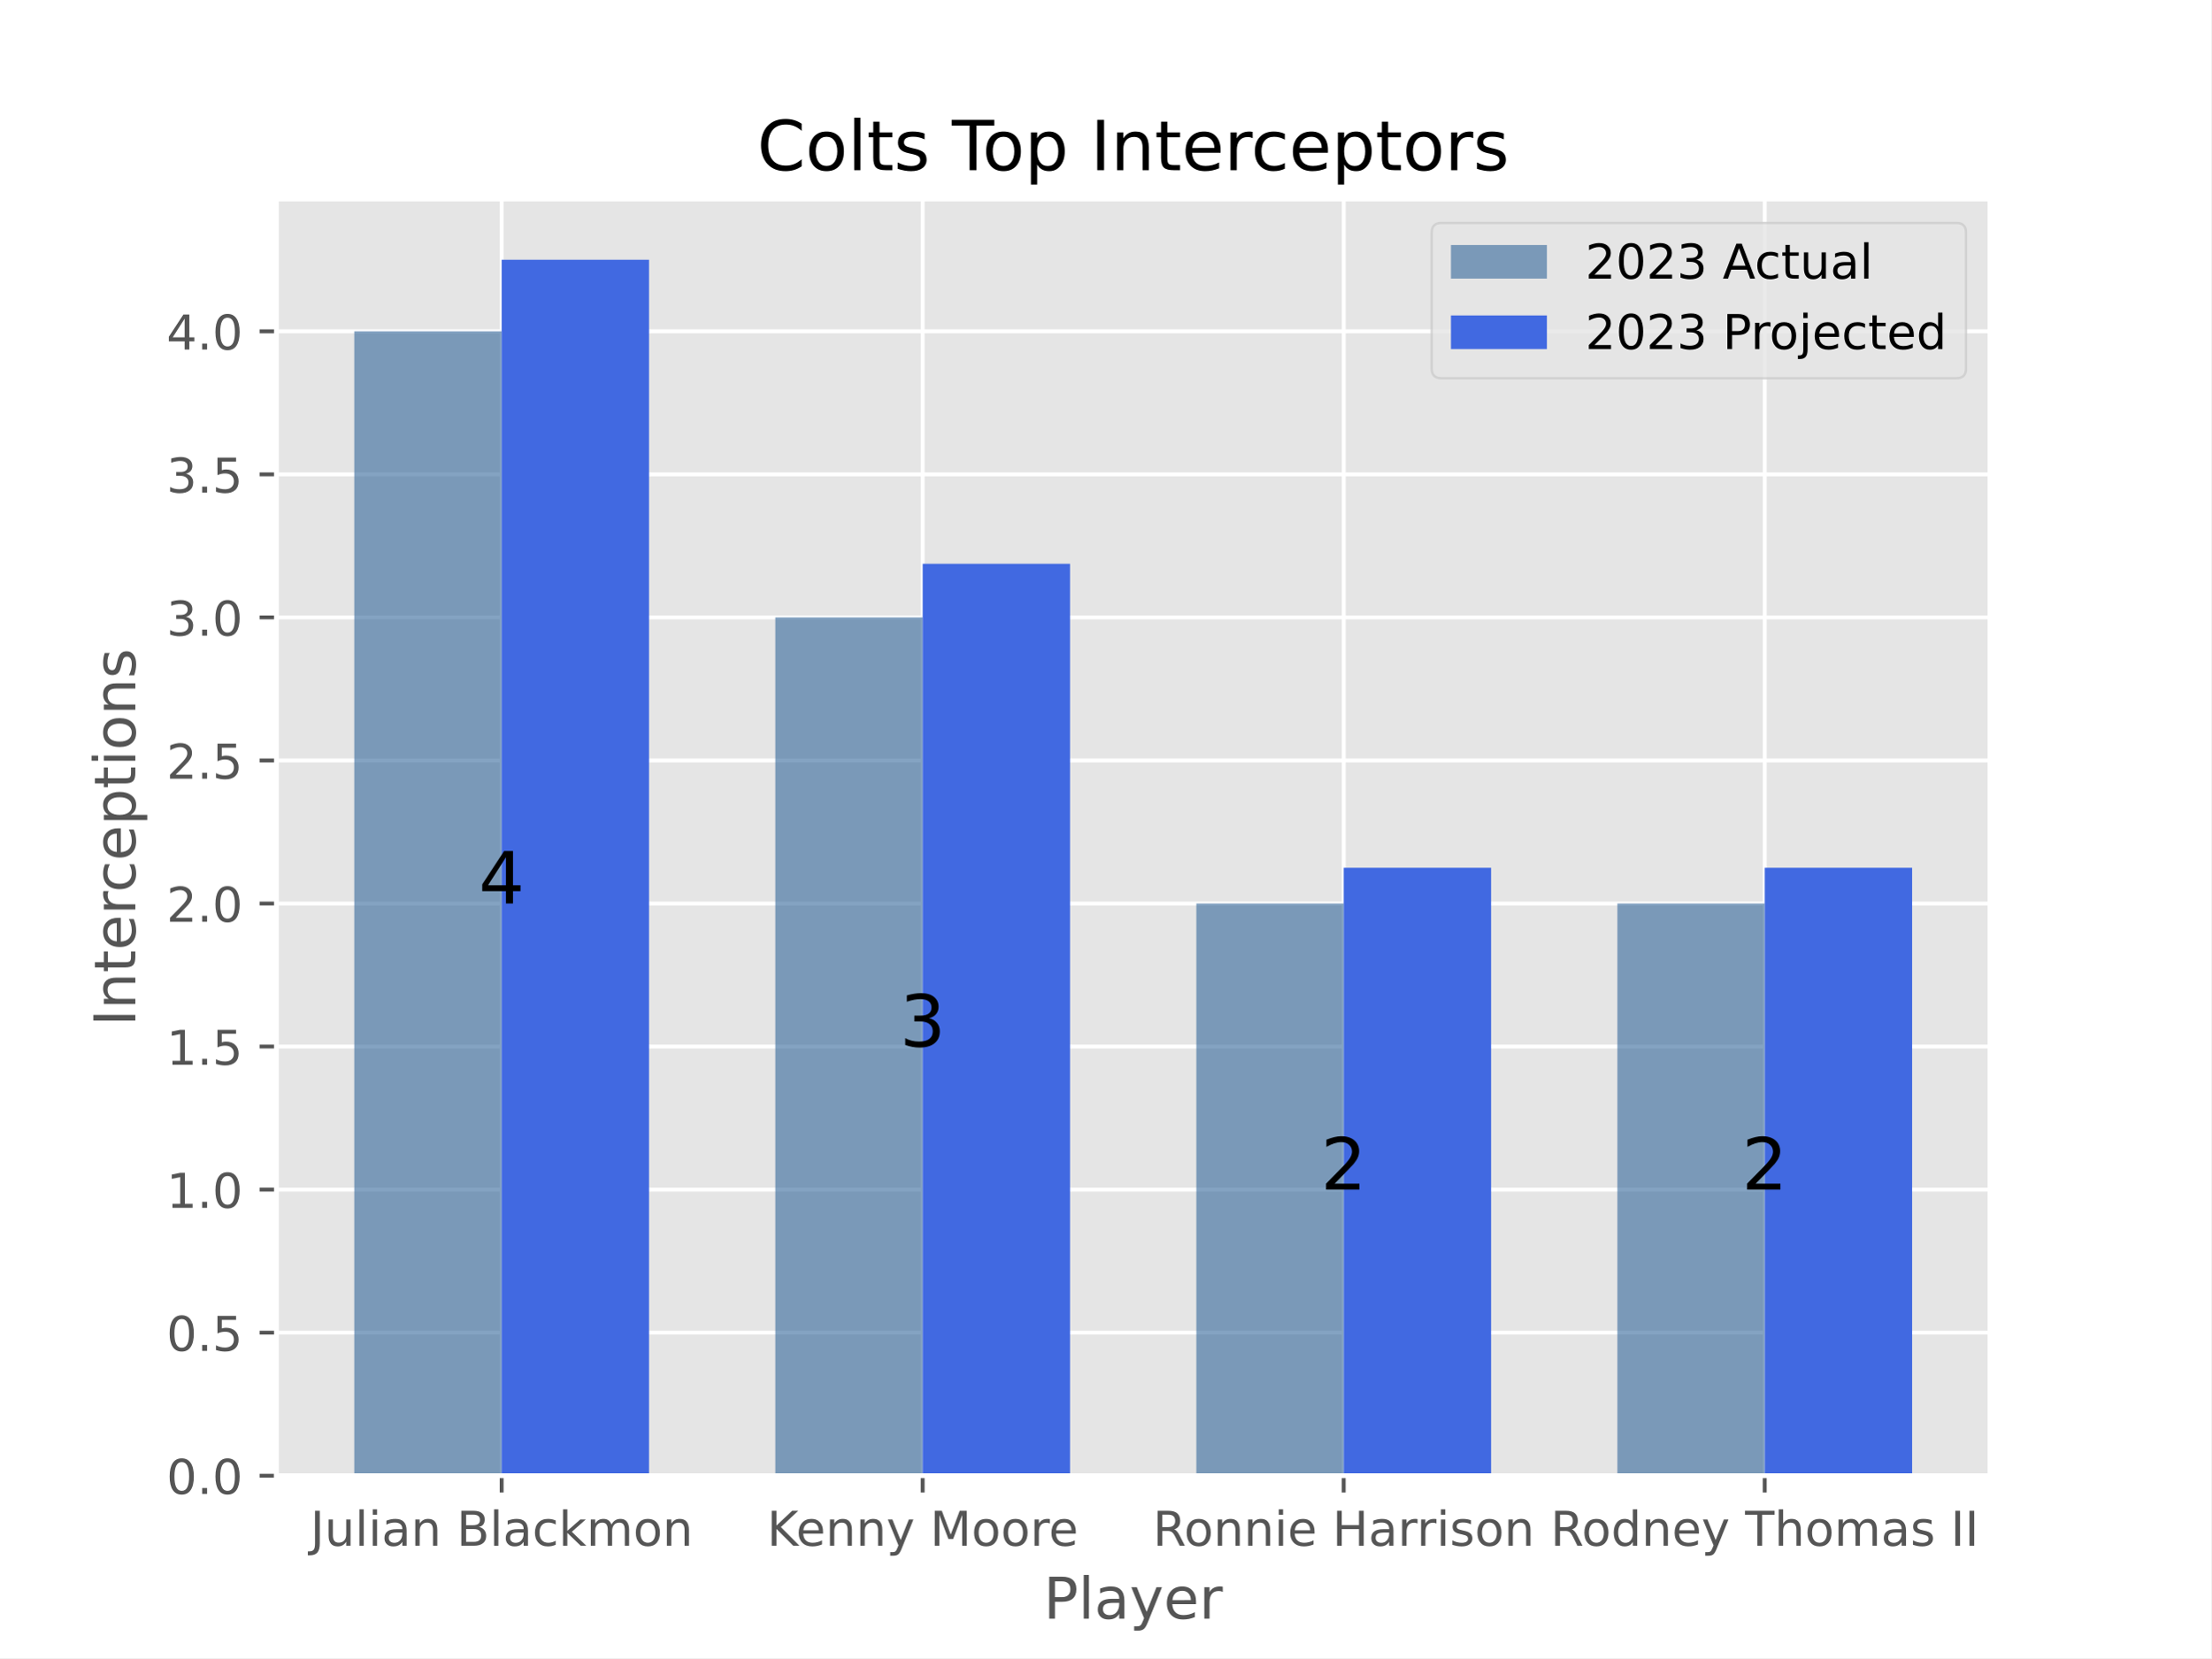
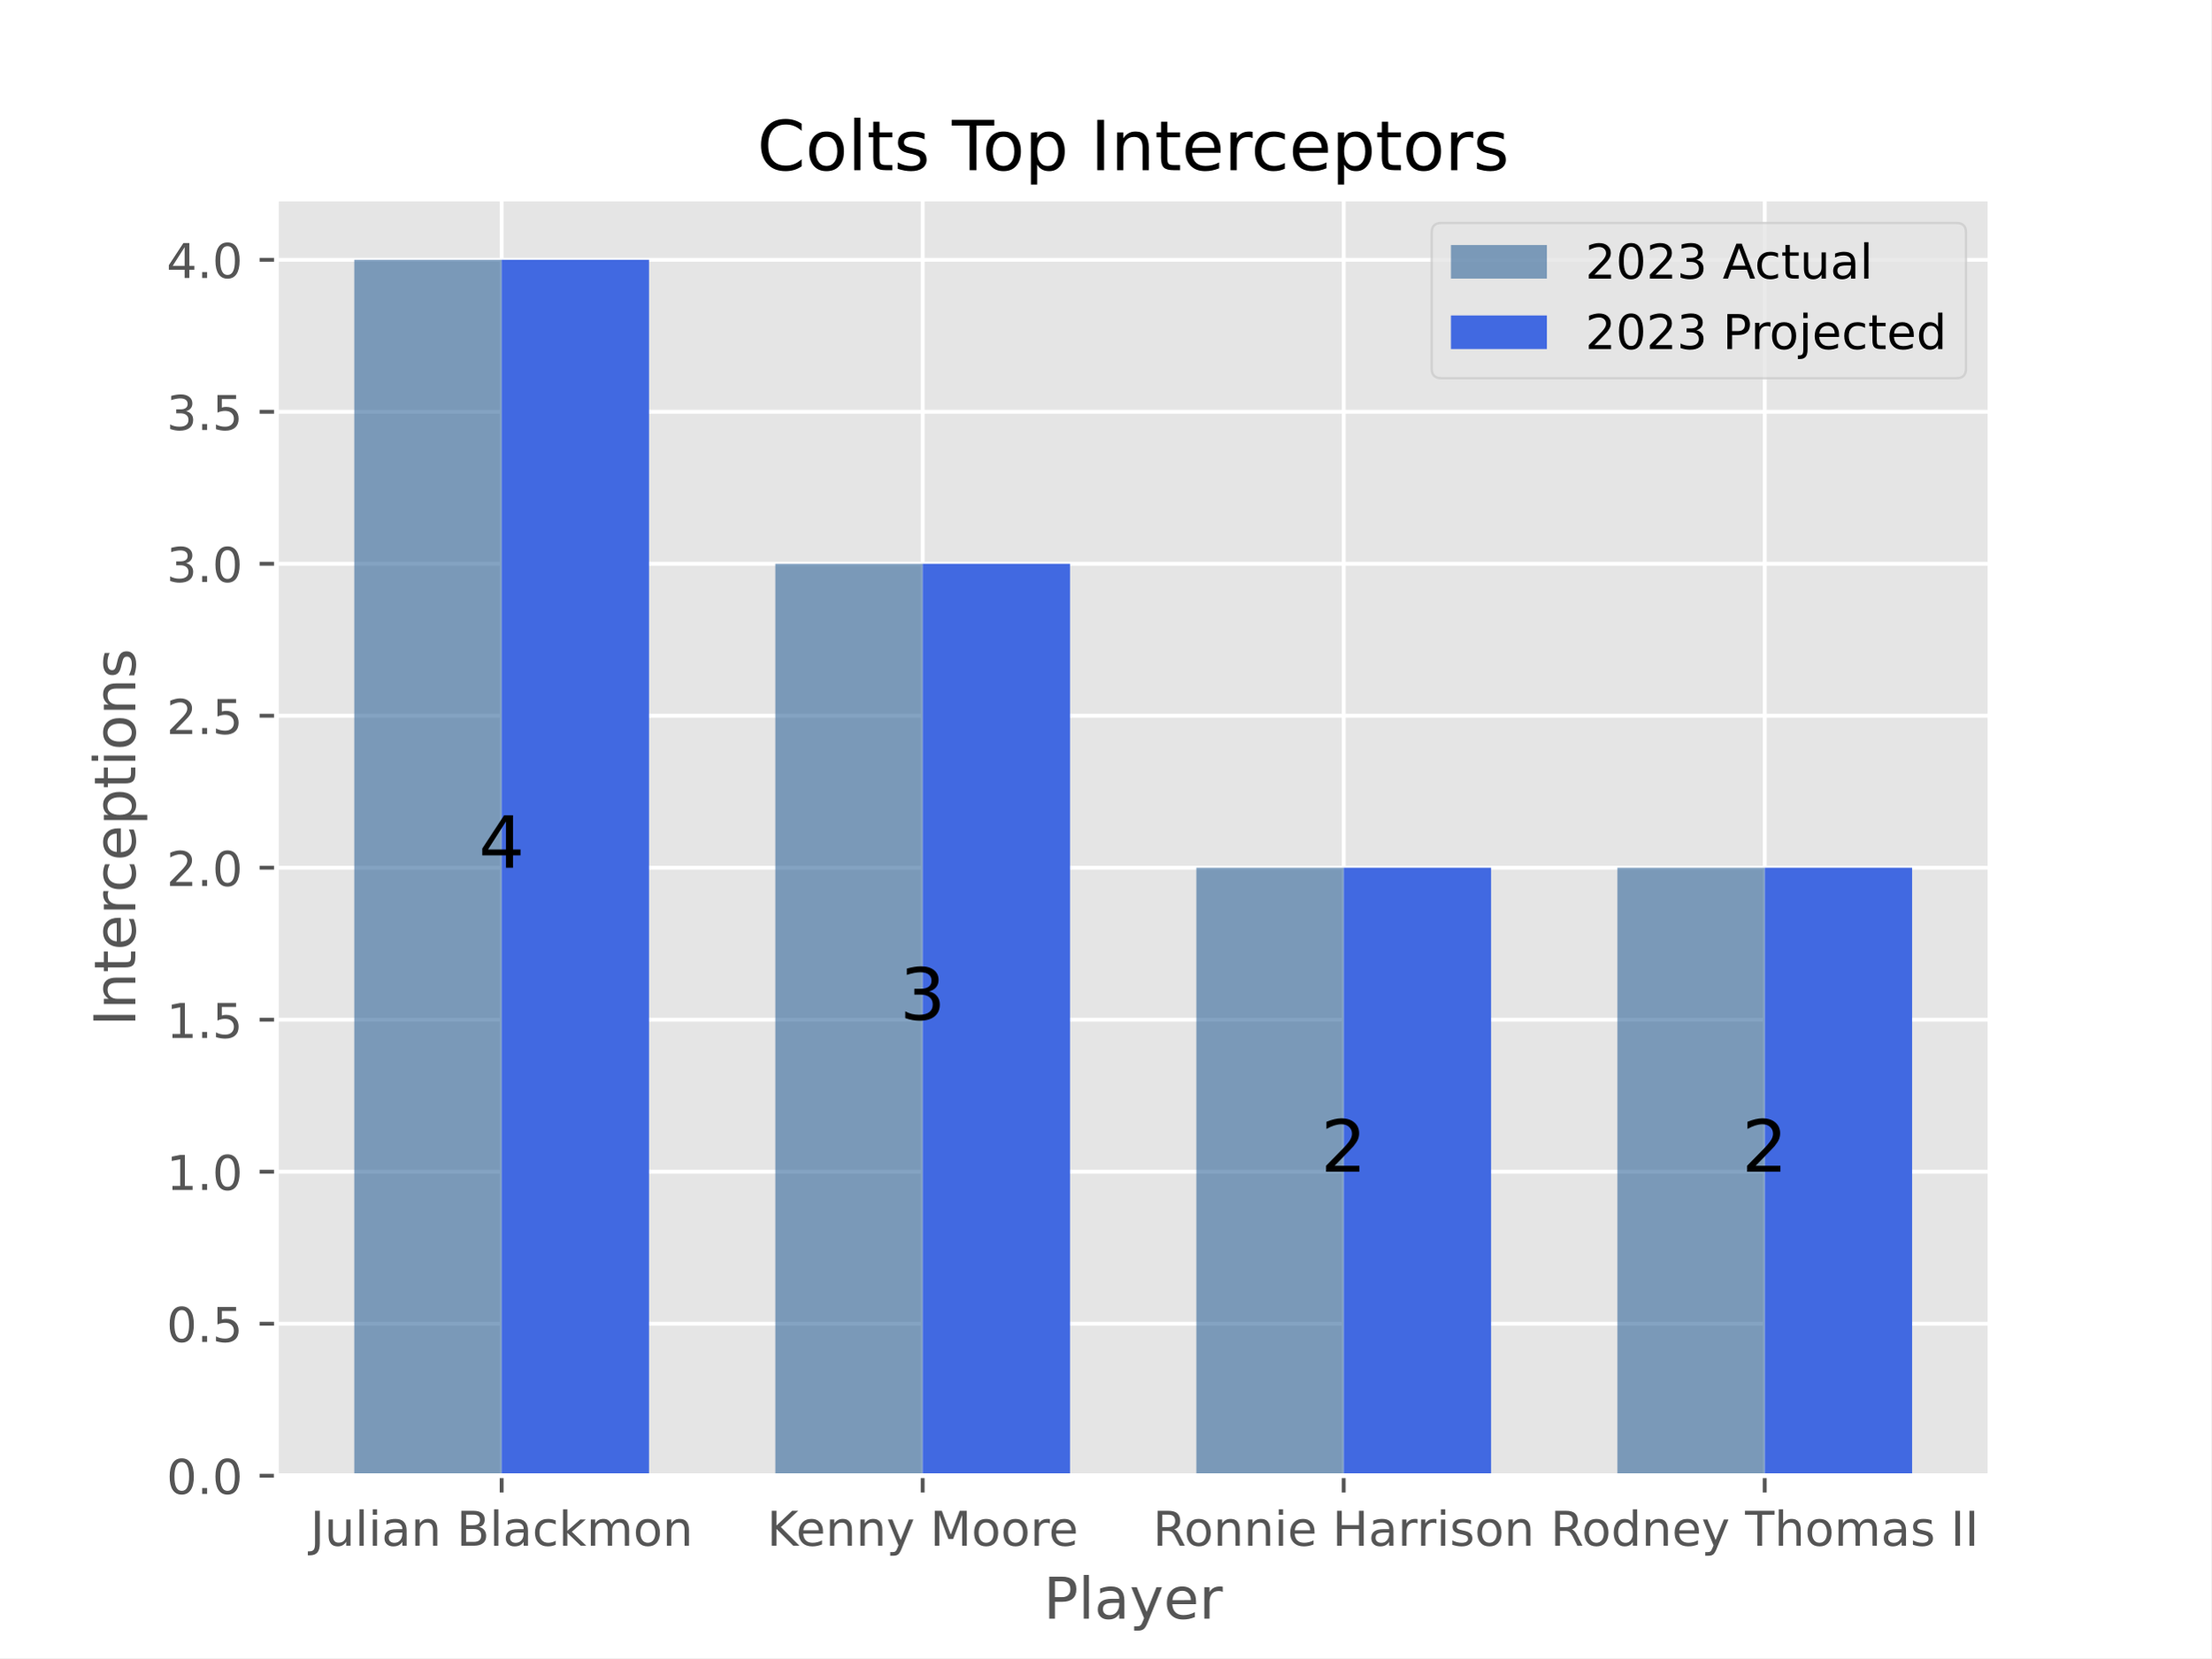
<svg xmlns="http://www.w3.org/2000/svg" xmlns:xlink="http://www.w3.org/1999/xlink" width="460.8pt" height="345.6pt" viewBox="0 0 460.8 345.6" version="1.1">
  <defs>
    <style type="text/css">*{stroke-linejoin: round; stroke-linecap: butt}</style>
  </defs>
  <g id="figure_1">
    <g id="patch_1">
      <path d="M 0 345.6  L 460.8 345.6  L 460.8 0  L 0 0  z " style="fill: #ffffff" />
    </g>
    <g id="axes_1">
      <g id="patch_2">
        <path d="M 57.6 307.584  L 414.72 307.584  L 414.72 41.472  L 57.6 41.472  z " style="fill: #e5e5e5" />
      </g>
      <g id="matplotlib.axis_1">
        <g id="xtick_1">
          <g id="line2d_1">
-             <path d="M 104.543 307.584  L 104.543 41.472  " clip-path="url(#p4a5ccdd884)" style="fill: none; stroke: #ffffff; stroke-width: 0.8; stroke-linecap: square" />
+             <path d="M 104.543 307.584  L 104.543 41.472  " clip-path="url(#pc69a516bc2)" style="fill: none; stroke: #ffffff; stroke-width: 0.8; stroke-linecap: square" />
          </g>
          <g id="line2d_2">
            <defs>
-               <path id="md220249700" d="M 0 0  L 0 3.5  " style="stroke: #555555; stroke-width: 0.8" />
+               <path id="m55cf075934" d="M 0 0  L 0 3.5  " style="stroke: #555555; stroke-width: 0.8" />
            </defs>
            <g>
-               <use xlink:href="#md220249700" x="104.543" y="307.584" style="fill: #555555; stroke: #555555; stroke-width: 0.8" />
+               <use xlink:href="#m55cf075934" x="104.543" y="307.584" style="fill: #555555; stroke: #555555; stroke-width: 0.8" />
            </g>
          </g>
          <g id="text_1">
            <g style="fill: #555555" transform="translate(64.67298 322.1824) scale(0.1 -0.1)">
              <defs>
                <path id="DejaVuSans-4a" d="M 628 4666  L 1259 4666  L 1259 325  Q 1259 -519 939 -900  Q 619 -1281 -91 -1281  L -331 -1281  L -331 -750  L -134 -750  Q 284 -750 456 -515  Q 628 -281 628 325  L 628 4666  z " transform="scale(0.015625)" />
                <path id="DejaVuSans-75" d="M 544 1381  L 544 3500  L 1119 3500  L 1119 1403  Q 1119 906 1312 657  Q 1506 409 1894 409  Q 2359 409 2629 706  Q 2900 1003 2900 1516  L 2900 3500  L 3475 3500  L 3475 0  L 2900 0  L 2900 538  Q 2691 219 2414 64  Q 2138 -91 1772 -91  Q 1169 -91 856 284  Q 544 659 544 1381  z M 1991 3584  L 1991 3584  z " transform="scale(0.015625)" />
                <path id="DejaVuSans-6c" d="M 603 4863  L 1178 4863  L 1178 0  L 603 0  L 603 4863  z " transform="scale(0.015625)" />
                <path id="DejaVuSans-69" d="M 603 3500  L 1178 3500  L 1178 0  L 603 0  L 603 3500  z M 603 4863  L 1178 4863  L 1178 4134  L 603 4134  L 603 4863  z " transform="scale(0.015625)" />
                <path id="DejaVuSans-61" d="M 2194 1759  Q 1497 1759 1228 1600  Q 959 1441 959 1056  Q 959 750 1161 570  Q 1363 391 1709 391  Q 2188 391 2477 730  Q 2766 1069 2766 1631  L 2766 1759  L 2194 1759  z M 3341 1997  L 3341 0  L 2766 0  L 2766 531  Q 2569 213 2275 61  Q 1981 -91 1556 -91  Q 1019 -91 701 211  Q 384 513 384 1019  Q 384 1609 779 1909  Q 1175 2209 1959 2209  L 2766 2209  L 2766 2266  Q 2766 2663 2505 2880  Q 2244 3097 1772 3097  Q 1472 3097 1187 3025  Q 903 2953 641 2809  L 641 3341  Q 956 3463 1253 3523  Q 1550 3584 1831 3584  Q 2591 3584 2966 3190  Q 3341 2797 3341 1997  z " transform="scale(0.015625)" />
                <path id="DejaVuSans-6e" d="M 3513 2113  L 3513 0  L 2938 0  L 2938 2094  Q 2938 2591 2744 2837  Q 2550 3084 2163 3084  Q 1697 3084 1428 2787  Q 1159 2491 1159 1978  L 1159 0  L 581 0  L 581 3500  L 1159 3500  L 1159 2956  Q 1366 3272 1645 3428  Q 1925 3584 2291 3584  Q 2894 3584 3203 3211  Q 3513 2838 3513 2113  z " transform="scale(0.015625)" />
                <path id="DejaVuSans-20" transform="scale(0.015625)" />
                <path id="DejaVuSans-42" d="M 1259 2228  L 1259 519  L 2272 519  Q 2781 519 3026 730  Q 3272 941 3272 1375  Q 3272 1813 3026 2020  Q 2781 2228 2272 2228  L 1259 2228  z M 1259 4147  L 1259 2741  L 2194 2741  Q 2656 2741 2882 2914  Q 3109 3088 3109 3444  Q 3109 3797 2882 3972  Q 2656 4147 2194 4147  L 1259 4147  z M 628 4666  L 2241 4666  Q 2963 4666 3353 4366  Q 3744 4066 3744 3513  Q 3744 3084 3544 2831  Q 3344 2578 2956 2516  Q 3422 2416 3680 2098  Q 3938 1781 3938 1306  Q 3938 681 3513 340  Q 3088 0 2303 0  L 628 0  L 628 4666  z " transform="scale(0.015625)" />
                <path id="DejaVuSans-63" d="M 3122 3366  L 3122 2828  Q 2878 2963 2633 3030  Q 2388 3097 2138 3097  Q 1578 3097 1268 2742  Q 959 2388 959 1747  Q 959 1106 1268 751  Q 1578 397 2138 397  Q 2388 397 2633 464  Q 2878 531 3122 666  L 3122 134  Q 2881 22 2623 -34  Q 2366 -91 2075 -91  Q 1284 -91 818 406  Q 353 903 353 1747  Q 353 2603 823 3093  Q 1294 3584 2113 3584  Q 2378 3584 2631 3529  Q 2884 3475 3122 3366  z " transform="scale(0.015625)" />
                <path id="DejaVuSans-6b" d="M 581 4863  L 1159 4863  L 1159 1991  L 2875 3500  L 3609 3500  L 1753 1863  L 3688 0  L 2938 0  L 1159 1709  L 1159 0  L 581 0  L 581 4863  z " transform="scale(0.015625)" />
                <path id="DejaVuSans-6d" d="M 3328 2828  Q 3544 3216 3844 3400  Q 4144 3584 4550 3584  Q 5097 3584 5394 3201  Q 5691 2819 5691 2113  L 5691 0  L 5113 0  L 5113 2094  Q 5113 2597 4934 2840  Q 4756 3084 4391 3084  Q 3944 3084 3684 2787  Q 3425 2491 3425 1978  L 3425 0  L 2847 0  L 2847 2094  Q 2847 2600 2669 2842  Q 2491 3084 2119 3084  Q 1678 3084 1418 2786  Q 1159 2488 1159 1978  L 1159 0  L 581 0  L 581 3500  L 1159 3500  L 1159 2956  Q 1356 3278 1631 3431  Q 1906 3584 2284 3584  Q 2666 3584 2933 3390  Q 3200 3197 3328 2828  z " transform="scale(0.015625)" />
                <path id="DejaVuSans-6f" d="M 1959 3097  Q 1497 3097 1228 2736  Q 959 2375 959 1747  Q 959 1119 1226 758  Q 1494 397 1959 397  Q 2419 397 2687 759  Q 2956 1122 2956 1747  Q 2956 2369 2687 2733  Q 2419 3097 1959 3097  z M 1959 3584  Q 2709 3584 3137 3096  Q 3566 2609 3566 1747  Q 3566 888 3137 398  Q 2709 -91 1959 -91  Q 1206 -91 779 398  Q 353 888 353 1747  Q 353 2609 779 3096  Q 1206 3584 1959 3584  z " transform="scale(0.015625)" />
              </defs>
              <use xlink:href="#DejaVuSans-4a" />
              <use xlink:href="#DejaVuSans-75" x="29.492" />
              <use xlink:href="#DejaVuSans-6c" x="92.871" />
              <use xlink:href="#DejaVuSans-69" x="120.654" />
              <use xlink:href="#DejaVuSans-61" x="148.438" />
              <use xlink:href="#DejaVuSans-6e" x="209.717" />
              <use xlink:href="#DejaVuSans-20" x="273.096" />
              <use xlink:href="#DejaVuSans-42" x="304.883" />
              <use xlink:href="#DejaVuSans-6c" x="373.486" />
              <use xlink:href="#DejaVuSans-61" x="401.27" />
              <use xlink:href="#DejaVuSans-63" x="462.549" />
              <use xlink:href="#DejaVuSans-6b" x="517.529" />
              <use xlink:href="#DejaVuSans-6d" x="575.439" />
              <use xlink:href="#DejaVuSans-6f" x="672.852" />
              <use xlink:href="#DejaVuSans-6e" x="734.033" />
            </g>
          </g>
        </g>
        <g id="xtick_2">
          <g id="line2d_3">
-             <path d="M 192.288 307.584  L 192.288 41.472  " clip-path="url(#p4a5ccdd884)" style="fill: none; stroke: #ffffff; stroke-width: 0.8; stroke-linecap: square" />
+             <path d="M 192.288 307.584  L 192.288 41.472  " clip-path="url(#pc69a516bc2)" style="fill: none; stroke: #ffffff; stroke-width: 0.8; stroke-linecap: square" />
          </g>
          <g id="line2d_4">
            <g>
-               <use xlink:href="#md220249700" x="192.288" y="307.584" style="fill: #555555; stroke: #555555; stroke-width: 0.8" />
+               <use xlink:href="#m55cf075934" x="192.288" y="307.584" style="fill: #555555; stroke: #555555; stroke-width: 0.8" />
            </g>
          </g>
          <g id="text_2">
            <g style="fill: #555555" transform="translate(159.844 322.1824) scale(0.1 -0.1)">
              <defs>
                <path id="DejaVuSans-4b" d="M 628 4666  L 1259 4666  L 1259 2694  L 3353 4666  L 4166 4666  L 1850 2491  L 4331 0  L 3500 0  L 1259 2247  L 1259 0  L 628 0  L 628 4666  z " transform="scale(0.015625)" />
                <path id="DejaVuSans-65" d="M 3597 1894  L 3597 1613  L 953 1613  Q 991 1019 1311 708  Q 1631 397 2203 397  Q 2534 397 2845 478  Q 3156 559 3463 722  L 3463 178  Q 3153 47 2828 -22  Q 2503 -91 2169 -91  Q 1331 -91 842 396  Q 353 884 353 1716  Q 353 2575 817 3079  Q 1281 3584 2069 3584  Q 2775 3584 3186 3129  Q 3597 2675 3597 1894  z M 3022 2063  Q 3016 2534 2758 2815  Q 2500 3097 2075 3097  Q 1594 3097 1305 2825  Q 1016 2553 972 2059  L 3022 2063  z " transform="scale(0.015625)" />
                <path id="DejaVuSans-79" d="M 2059 -325  Q 1816 -950 1584 -1140  Q 1353 -1331 966 -1331  L 506 -1331  L 506 -850  L 844 -850  Q 1081 -850 1212 -737  Q 1344 -625 1503 -206  L 1606 56  L 191 3500  L 800 3500  L 1894 763  L 2988 3500  L 3597 3500  L 2059 -325  z " transform="scale(0.015625)" />
                <path id="DejaVuSans-4d" d="M 628 4666  L 1569 4666  L 2759 1491  L 3956 4666  L 4897 4666  L 4897 0  L 4281 0  L 4281 4097  L 3078 897  L 2444 897  L 1241 4097  L 1241 0  L 628 0  L 628 4666  z " transform="scale(0.015625)" />
                <path id="DejaVuSans-72" d="M 2631 2963  Q 2534 3019 2420 3045  Q 2306 3072 2169 3072  Q 1681 3072 1420 2755  Q 1159 2438 1159 1844  L 1159 0  L 581 0  L 581 3500  L 1159 3500  L 1159 2956  Q 1341 3275 1631 3429  Q 1922 3584 2338 3584  Q 2397 3584 2469 3576  Q 2541 3569 2628 3553  L 2631 2963  z " transform="scale(0.015625)" />
              </defs>
              <use xlink:href="#DejaVuSans-4b" />
              <use xlink:href="#DejaVuSans-65" x="60.576" />
              <use xlink:href="#DejaVuSans-6e" x="122.1" />
              <use xlink:href="#DejaVuSans-6e" x="185.479" />
              <use xlink:href="#DejaVuSans-79" x="248.857" />
              <use xlink:href="#DejaVuSans-20" x="308.037" />
              <use xlink:href="#DejaVuSans-4d" x="339.824" />
              <use xlink:href="#DejaVuSans-6f" x="426.104" />
              <use xlink:href="#DejaVuSans-6f" x="487.285" />
              <use xlink:href="#DejaVuSans-72" x="548.467" />
              <use xlink:href="#DejaVuSans-65" x="587.33" />
            </g>
          </g>
        </g>
        <g id="xtick_3">
          <g id="line2d_5">
-             <path d="M 280.032 307.584  L 280.032 41.472  " clip-path="url(#p4a5ccdd884)" style="fill: none; stroke: #ffffff; stroke-width: 0.8; stroke-linecap: square" />
+             <path d="M 280.032 307.584  L 280.032 41.472  " clip-path="url(#pc69a516bc2)" style="fill: none; stroke: #ffffff; stroke-width: 0.8; stroke-linecap: square" />
          </g>
          <g id="line2d_6">
            <g>
-               <use xlink:href="#md220249700" x="280.032" y="307.584" style="fill: #555555; stroke: #555555; stroke-width: 0.8" />
+               <use xlink:href="#m55cf075934" x="280.032" y="307.584" style="fill: #555555; stroke: #555555; stroke-width: 0.8" />
            </g>
          </g>
          <g id="text_3">
            <g style="fill: #555555" transform="translate(240.2619 322.1824) scale(0.1 -0.1)">
              <defs>
                <path id="DejaVuSans-52" d="M 2841 2188  Q 3044 2119 3236 1894  Q 3428 1669 3622 1275  L 4263 0  L 3584 0  L 2988 1197  Q 2756 1666 2539 1819  Q 2322 1972 1947 1972  L 1259 1972  L 1259 0  L 628 0  L 628 4666  L 2053 4666  Q 2853 4666 3247 4331  Q 3641 3997 3641 3322  Q 3641 2881 3436 2590  Q 3231 2300 2841 2188  z M 1259 4147  L 1259 2491  L 2053 2491  Q 2509 2491 2742 2702  Q 2975 2913 2975 3322  Q 2975 3731 2742 3939  Q 2509 4147 2053 4147  L 1259 4147  z " transform="scale(0.015625)" />
                <path id="DejaVuSans-48" d="M 628 4666  L 1259 4666  L 1259 2753  L 3553 2753  L 3553 4666  L 4184 4666  L 4184 0  L 3553 0  L 3553 2222  L 1259 2222  L 1259 0  L 628 0  L 628 4666  z " transform="scale(0.015625)" />
                <path id="DejaVuSans-73" d="M 2834 3397  L 2834 2853  Q 2591 2978 2328 3040  Q 2066 3103 1784 3103  Q 1356 3103 1142 2972  Q 928 2841 928 2578  Q 928 2378 1081 2264  Q 1234 2150 1697 2047  L 1894 2003  Q 2506 1872 2764 1633  Q 3022 1394 3022 966  Q 3022 478 2636 193  Q 2250 -91 1575 -91  Q 1294 -91 989 -36  Q 684 19 347 128  L 347 722  Q 666 556 975 473  Q 1284 391 1588 391  Q 1994 391 2212 530  Q 2431 669 2431 922  Q 2431 1156 2273 1281  Q 2116 1406 1581 1522  L 1381 1569  Q 847 1681 609 1914  Q 372 2147 372 2553  Q 372 3047 722 3315  Q 1072 3584 1716 3584  Q 2034 3584 2315 3537  Q 2597 3491 2834 3397  z " transform="scale(0.015625)" />
              </defs>
              <use xlink:href="#DejaVuSans-52" />
              <use xlink:href="#DejaVuSans-6f" x="64.982" />
              <use xlink:href="#DejaVuSans-6e" x="126.164" />
              <use xlink:href="#DejaVuSans-6e" x="189.543" />
              <use xlink:href="#DejaVuSans-69" x="252.922" />
              <use xlink:href="#DejaVuSans-65" x="280.705" />
              <use xlink:href="#DejaVuSans-20" x="342.229" />
              <use xlink:href="#DejaVuSans-48" x="374.016" />
              <use xlink:href="#DejaVuSans-61" x="449.211" />
              <use xlink:href="#DejaVuSans-72" x="510.49" />
              <use xlink:href="#DejaVuSans-72" x="549.854" />
              <use xlink:href="#DejaVuSans-69" x="590.967" />
              <use xlink:href="#DejaVuSans-73" x="618.75" />
              <use xlink:href="#DejaVuSans-6f" x="670.85" />
              <use xlink:href="#DejaVuSans-6e" x="732.031" />
            </g>
          </g>
        </g>
        <g id="xtick_4">
          <g id="line2d_7">
-             <path d="M 367.777 307.584  L 367.777 41.472  " clip-path="url(#p4a5ccdd884)" style="fill: none; stroke: #ffffff; stroke-width: 0.8; stroke-linecap: square" />
+             <path d="M 367.777 307.584  L 367.777 41.472  " clip-path="url(#pc69a516bc2)" style="fill: none; stroke: #ffffff; stroke-width: 0.8; stroke-linecap: square" />
          </g>
          <g id="line2d_8">
            <g>
-               <use xlink:href="#md220249700" x="367.777" y="307.584" style="fill: #555555; stroke: #555555; stroke-width: 0.8" />
+               <use xlink:href="#m55cf075934" x="367.777" y="307.584" style="fill: #555555; stroke: #555555; stroke-width: 0.8" />
            </g>
          </g>
          <g id="text_4">
            <g style="fill: #555555" transform="translate(323.14 322.1824) scale(0.1 -0.1)">
              <defs>
                <path id="DejaVuSans-64" d="M 2906 2969  L 2906 4863  L 3481 4863  L 3481 0  L 2906 0  L 2906 525  Q 2725 213 2448 61  Q 2172 -91 1784 -91  Q 1150 -91 751 415  Q 353 922 353 1747  Q 353 2572 751 3078  Q 1150 3584 1784 3584  Q 2172 3584 2448 3432  Q 2725 3281 2906 2969  z M 947 1747  Q 947 1113 1208 752  Q 1469 391 1925 391  Q 2381 391 2643 752  Q 2906 1113 2906 1747  Q 2906 2381 2643 2742  Q 2381 3103 1925 3103  Q 1469 3103 1208 2742  Q 947 2381 947 1747  z " transform="scale(0.015625)" />
                <path id="DejaVuSans-54" d="M -19 4666  L 3928 4666  L 3928 4134  L 2272 4134  L 2272 0  L 1638 0  L 1638 4134  L -19 4134  L -19 4666  z " transform="scale(0.015625)" />
                <path id="DejaVuSans-68" d="M 3513 2113  L 3513 0  L 2938 0  L 2938 2094  Q 2938 2591 2744 2837  Q 2550 3084 2163 3084  Q 1697 3084 1428 2787  Q 1159 2491 1159 1978  L 1159 0  L 581 0  L 581 4863  L 1159 4863  L 1159 2956  Q 1366 3272 1645 3428  Q 1925 3584 2291 3584  Q 2894 3584 3203 3211  Q 3513 2838 3513 2113  z " transform="scale(0.015625)" />
                <path id="DejaVuSans-49" d="M 628 4666  L 1259 4666  L 1259 0  L 628 0  L 628 4666  z " transform="scale(0.015625)" />
              </defs>
              <use xlink:href="#DejaVuSans-52" />
              <use xlink:href="#DejaVuSans-6f" x="64.982" />
              <use xlink:href="#DejaVuSans-64" x="126.164" />
              <use xlink:href="#DejaVuSans-6e" x="189.641" />
              <use xlink:href="#DejaVuSans-65" x="253.02" />
              <use xlink:href="#DejaVuSans-79" x="314.543" />
              <use xlink:href="#DejaVuSans-20" x="373.723" />
              <use xlink:href="#DejaVuSans-54" x="405.51" />
              <use xlink:href="#DejaVuSans-68" x="466.594" />
              <use xlink:href="#DejaVuSans-6f" x="529.973" />
              <use xlink:href="#DejaVuSans-6d" x="591.154" />
              <use xlink:href="#DejaVuSans-61" x="688.566" />
              <use xlink:href="#DejaVuSans-73" x="749.846" />
              <use xlink:href="#DejaVuSans-20" x="801.945" />
              <use xlink:href="#DejaVuSans-49" x="833.732" />
              <use xlink:href="#DejaVuSans-49" x="863.225" />
            </g>
          </g>
        </g>
        <g id="text_5">
          <g style="fill: #555555" transform="translate(217.4888 337.3802) scale(0.12 -0.12)">
            <defs>
              <path id="DejaVuSans-50" d="M 1259 4147  L 1259 2394  L 2053 2394  Q 2494 2394 2734 2622  Q 2975 2850 2975 3272  Q 2975 3691 2734 3919  Q 2494 4147 2053 4147  L 1259 4147  z M 628 4666  L 2053 4666  Q 2838 4666 3239 4311  Q 3641 3956 3641 3272  Q 3641 2581 3239 2228  Q 2838 1875 2053 1875  L 1259 1875  L 1259 0  L 628 0  L 628 4666  z " transform="scale(0.015625)" />
            </defs>
            <use xlink:href="#DejaVuSans-50" />
            <use xlink:href="#DejaVuSans-6c" x="60.303" />
            <use xlink:href="#DejaVuSans-61" x="88.086" />
            <use xlink:href="#DejaVuSans-79" x="149.365" />
            <use xlink:href="#DejaVuSans-65" x="208.545" />
            <use xlink:href="#DejaVuSans-72" x="270.068" />
          </g>
        </g>
      </g>
      <g id="matplotlib.axis_2">
        <g id="ytick_1">
          <g id="line2d_9">
-             <path d="M 57.6 307.584  L 414.72 307.584  " clip-path="url(#p4a5ccdd884)" style="fill: none; stroke: #ffffff; stroke-width: 0.8; stroke-linecap: square" />
+             <path d="M 57.6 307.584  L 414.72 307.584  " clip-path="url(#pc69a516bc2)" style="fill: none; stroke: #ffffff; stroke-width: 0.8; stroke-linecap: square" />
          </g>
          <g id="line2d_10">
            <defs>
-               <path id="m81dbcaaeda" d="M 0 0  L -3.5 0  " style="stroke: #555555; stroke-width: 0.8" />
+               <path id="mbeab303d35" d="M 0 0  L -3.5 0  " style="stroke: #555555; stroke-width: 0.8" />
            </defs>
            <g>
-               <use xlink:href="#m81dbcaaeda" x="57.6" y="307.584" style="fill: #555555; stroke: #555555; stroke-width: 0.8" />
+               <use xlink:href="#mbeab303d35" x="57.6" y="307.584" style="fill: #555555; stroke: #555555; stroke-width: 0.8" />
            </g>
          </g>
          <g id="text_6">
            <g style="fill: #555555" transform="translate(34.69687 311.3832) scale(0.1 -0.1)">
              <defs>
                <path id="DejaVuSans-30" d="M 2034 4250  Q 1547 4250 1301 3770  Q 1056 3291 1056 2328  Q 1056 1369 1301 889  Q 1547 409 2034 409  Q 2525 409 2770 889  Q 3016 1369 3016 2328  Q 3016 3291 2770 3770  Q 2525 4250 2034 4250  z M 2034 4750  Q 2819 4750 3233 4129  Q 3647 3509 3647 2328  Q 3647 1150 3233 529  Q 2819 -91 2034 -91  Q 1250 -91 836 529  Q 422 1150 422 2328  Q 422 3509 836 4129  Q 1250 4750 2034 4750  z " transform="scale(0.015625)" />
                <path id="DejaVuSans-2e" d="M 684 794  L 1344 794  L 1344 0  L 684 0  L 684 794  z " transform="scale(0.015625)" />
              </defs>
              <use xlink:href="#DejaVuSans-30" />
              <use xlink:href="#DejaVuSans-2e" x="63.623" />
              <use xlink:href="#DejaVuSans-30" x="95.41" />
            </g>
          </g>
        </g>
        <g id="ytick_2">
          <g id="line2d_11">
-             <path d="M 57.6 277.768  L 414.72 277.768  " clip-path="url(#p4a5ccdd884)" style="fill: none; stroke: #ffffff; stroke-width: 0.8; stroke-linecap: square" />
+             <path d="M 57.6 275.904  L 414.72 275.904  " clip-path="url(#pc69a516bc2)" style="fill: none; stroke: #ffffff; stroke-width: 0.8; stroke-linecap: square" />
          </g>
          <g id="line2d_12">
            <g>
-               <use xlink:href="#m81dbcaaeda" x="57.6" y="277.768" style="fill: #555555; stroke: #555555; stroke-width: 0.8" />
+               <use xlink:href="#mbeab303d35" x="57.6" y="275.904" style="fill: #555555; stroke: #555555; stroke-width: 0.8" />
            </g>
          </g>
          <g id="text_7">
-             <g style="fill: #555555" transform="translate(34.69687 281.5667) scale(0.1 -0.1)">
+             <g style="fill: #555555" transform="translate(34.69687 279.7032) scale(0.1 -0.1)">
              <defs>
                <path id="DejaVuSans-35" d="M 691 4666  L 3169 4666  L 3169 4134  L 1269 4134  L 1269 2991  Q 1406 3038 1543 3061  Q 1681 3084 1819 3084  Q 2600 3084 3056 2656  Q 3513 2228 3513 1497  Q 3513 744 3044 326  Q 2575 -91 1722 -91  Q 1428 -91 1123 -41  Q 819 9 494 109  L 494 744  Q 775 591 1075 516  Q 1375 441 1709 441  Q 2250 441 2565 725  Q 2881 1009 2881 1497  Q 2881 1984 2565 2268  Q 2250 2553 1709 2553  Q 1456 2553 1204 2497  Q 953 2441 691 2322  L 691 4666  z " transform="scale(0.015625)" />
              </defs>
              <use xlink:href="#DejaVuSans-30" />
              <use xlink:href="#DejaVuSans-2e" x="63.623" />
              <use xlink:href="#DejaVuSans-35" x="95.41" />
            </g>
          </g>
        </g>
        <g id="ytick_3">
          <g id="line2d_13">
-             <path d="M 57.6 247.951  L 414.72 247.951  " clip-path="url(#p4a5ccdd884)" style="fill: none; stroke: #ffffff; stroke-width: 0.8; stroke-linecap: square" />
+             <path d="M 57.6 244.224  L 414.72 244.224  " clip-path="url(#pc69a516bc2)" style="fill: none; stroke: #ffffff; stroke-width: 0.8; stroke-linecap: square" />
          </g>
          <g id="line2d_14">
            <g>
-               <use xlink:href="#m81dbcaaeda" x="57.6" y="247.951" style="fill: #555555; stroke: #555555; stroke-width: 0.8" />
+               <use xlink:href="#mbeab303d35" x="57.6" y="244.224" style="fill: #555555; stroke: #555555; stroke-width: 0.8" />
            </g>
          </g>
          <g id="text_8">
-             <g style="fill: #555555" transform="translate(34.69687 251.7503) scale(0.1 -0.1)">
+             <g style="fill: #555555" transform="translate(34.69687 248.0232) scale(0.1 -0.1)">
              <defs>
                <path id="DejaVuSans-31" d="M 794 531  L 1825 531  L 1825 4091  L 703 3866  L 703 4441  L 1819 4666  L 2450 4666  L 2450 531  L 3481 531  L 3481 0  L 794 0  L 794 531  z " transform="scale(0.015625)" />
              </defs>
              <use xlink:href="#DejaVuSans-31" />
              <use xlink:href="#DejaVuSans-2e" x="63.623" />
              <use xlink:href="#DejaVuSans-30" x="95.41" />
            </g>
          </g>
        </g>
        <g id="ytick_4">
          <g id="line2d_15">
-             <path d="M 57.6 218.135  L 414.72 218.135  " clip-path="url(#p4a5ccdd884)" style="fill: none; stroke: #ffffff; stroke-width: 0.8; stroke-linecap: square" />
+             <path d="M 57.6 212.544  L 414.72 212.544  " clip-path="url(#pc69a516bc2)" style="fill: none; stroke: #ffffff; stroke-width: 0.8; stroke-linecap: square" />
          </g>
          <g id="line2d_16">
            <g>
-               <use xlink:href="#m81dbcaaeda" x="57.6" y="218.135" style="fill: #555555; stroke: #555555; stroke-width: 0.8" />
+               <use xlink:href="#mbeab303d35" x="57.6" y="212.544" style="fill: #555555; stroke: #555555; stroke-width: 0.8" />
            </g>
          </g>
          <g id="text_9">
-             <g style="fill: #555555" transform="translate(34.69687 221.9338) scale(0.1 -0.1)">
+             <g style="fill: #555555" transform="translate(34.69687 216.3432) scale(0.1 -0.1)">
              <use xlink:href="#DejaVuSans-31" />
              <use xlink:href="#DejaVuSans-2e" x="63.623" />
              <use xlink:href="#DejaVuSans-35" x="95.41" />
            </g>
          </g>
        </g>
        <g id="ytick_5">
          <g id="line2d_17">
-             <path d="M 57.6 188.318  L 414.72 188.318  " clip-path="url(#p4a5ccdd884)" style="fill: none; stroke: #ffffff; stroke-width: 0.8; stroke-linecap: square" />
+             <path d="M 57.6 180.864  L 414.72 180.864  " clip-path="url(#pc69a516bc2)" style="fill: none; stroke: #ffffff; stroke-width: 0.8; stroke-linecap: square" />
          </g>
          <g id="line2d_18">
            <g>
-               <use xlink:href="#m81dbcaaeda" x="57.6" y="188.318" style="fill: #555555; stroke: #555555; stroke-width: 0.8" />
+               <use xlink:href="#mbeab303d35" x="57.6" y="180.864" style="fill: #555555; stroke: #555555; stroke-width: 0.8" />
            </g>
          </g>
          <g id="text_10">
-             <g style="fill: #555555" transform="translate(34.69687 192.1173) scale(0.1 -0.1)">
+             <g style="fill: #555555" transform="translate(34.69687 184.6632) scale(0.1 -0.1)">
              <defs>
                <path id="DejaVuSans-32" d="M 1228 531  L 3431 531  L 3431 0  L 469 0  L 469 531  Q 828 903 1448 1529  Q 2069 2156 2228 2338  Q 2531 2678 2651 2914  Q 2772 3150 2772 3378  Q 2772 3750 2511 3984  Q 2250 4219 1831 4219  Q 1534 4219 1204 4116  Q 875 4013 500 3803  L 500 4441  Q 881 4594 1212 4672  Q 1544 4750 1819 4750  Q 2544 4750 2975 4387  Q 3406 4025 3406 3419  Q 3406 3131 3298 2873  Q 3191 2616 2906 2266  Q 2828 2175 2409 1742  Q 1991 1309 1228 531  z " transform="scale(0.015625)" />
              </defs>
              <use xlink:href="#DejaVuSans-32" />
              <use xlink:href="#DejaVuSans-2e" x="63.623" />
              <use xlink:href="#DejaVuSans-30" x="95.41" />
            </g>
          </g>
        </g>
        <g id="ytick_6">
          <g id="line2d_19">
-             <path d="M 57.6 158.502  L 414.72 158.502  " clip-path="url(#p4a5ccdd884)" style="fill: none; stroke: #ffffff; stroke-width: 0.8; stroke-linecap: square" />
+             <path d="M 57.6 149.184  L 414.72 149.184  " clip-path="url(#pc69a516bc2)" style="fill: none; stroke: #ffffff; stroke-width: 0.8; stroke-linecap: square" />
          </g>
          <g id="line2d_20">
            <g>
-               <use xlink:href="#m81dbcaaeda" x="57.6" y="158.502" style="fill: #555555; stroke: #555555; stroke-width: 0.8" />
+               <use xlink:href="#mbeab303d35" x="57.6" y="149.184" style="fill: #555555; stroke: #555555; stroke-width: 0.8" />
            </g>
          </g>
          <g id="text_11">
-             <g style="fill: #555555" transform="translate(34.69687 162.3009) scale(0.1 -0.1)">
+             <g style="fill: #555555" transform="translate(34.69687 152.9832) scale(0.1 -0.1)">
              <use xlink:href="#DejaVuSans-32" />
              <use xlink:href="#DejaVuSans-2e" x="63.623" />
              <use xlink:href="#DejaVuSans-35" x="95.41" />
            </g>
          </g>
        </g>
        <g id="ytick_7">
          <g id="line2d_21">
-             <path d="M 57.6 128.685  L 414.72 128.685  " clip-path="url(#p4a5ccdd884)" style="fill: none; stroke: #ffffff; stroke-width: 0.8; stroke-linecap: square" />
+             <path d="M 57.6 117.504  L 414.72 117.504  " clip-path="url(#pc69a516bc2)" style="fill: none; stroke: #ffffff; stroke-width: 0.8; stroke-linecap: square" />
          </g>
          <g id="line2d_22">
            <g>
-               <use xlink:href="#m81dbcaaeda" x="57.6" y="128.685" style="fill: #555555; stroke: #555555; stroke-width: 0.8" />
+               <use xlink:href="#mbeab303d35" x="57.6" y="117.504" style="fill: #555555; stroke: #555555; stroke-width: 0.8" />
            </g>
          </g>
          <g id="text_12">
-             <g style="fill: #555555" transform="translate(34.69687 132.4844) scale(0.1 -0.1)">
+             <g style="fill: #555555" transform="translate(34.69687 121.3032) scale(0.1 -0.1)">
              <defs>
                <path id="DejaVuSans-33" d="M 2597 2516  Q 3050 2419 3304 2112  Q 3559 1806 3559 1356  Q 3559 666 3084 287  Q 2609 -91 1734 -91  Q 1441 -91 1130 -33  Q 819 25 488 141  L 488 750  Q 750 597 1062 519  Q 1375 441 1716 441  Q 2309 441 2620 675  Q 2931 909 2931 1356  Q 2931 1769 2642 2001  Q 2353 2234 1838 2234  L 1294 2234  L 1294 2753  L 1863 2753  Q 2328 2753 2575 2939  Q 2822 3125 2822 3475  Q 2822 3834 2567 4026  Q 2313 4219 1838 4219  Q 1578 4219 1281 4162  Q 984 4106 628 3988  L 628 4550  Q 988 4650 1302 4700  Q 1616 4750 1894 4750  Q 2613 4750 3031 4423  Q 3450 4097 3450 3541  Q 3450 3153 3228 2886  Q 3006 2619 2597 2516  z " transform="scale(0.015625)" />
              </defs>
              <use xlink:href="#DejaVuSans-33" />
              <use xlink:href="#DejaVuSans-2e" x="63.623" />
              <use xlink:href="#DejaVuSans-30" x="95.41" />
            </g>
          </g>
        </g>
        <g id="ytick_8">
          <g id="line2d_23">
-             <path d="M 57.6 98.869  L 414.72 98.869  " clip-path="url(#p4a5ccdd884)" style="fill: none; stroke: #ffffff; stroke-width: 0.8; stroke-linecap: square" />
+             <path d="M 57.6 85.824  L 414.72 85.824  " clip-path="url(#pc69a516bc2)" style="fill: none; stroke: #ffffff; stroke-width: 0.8; stroke-linecap: square" />
          </g>
          <g id="line2d_24">
            <g>
-               <use xlink:href="#m81dbcaaeda" x="57.6" y="98.869" style="fill: #555555; stroke: #555555; stroke-width: 0.8" />
+               <use xlink:href="#mbeab303d35" x="57.6" y="85.824" style="fill: #555555; stroke: #555555; stroke-width: 0.8" />
            </g>
          </g>
          <g id="text_13">
-             <g style="fill: #555555" transform="translate(34.69687 102.6679) scale(0.1 -0.1)">
+             <g style="fill: #555555" transform="translate(34.69687 89.62322) scale(0.1 -0.1)">
              <use xlink:href="#DejaVuSans-33" />
              <use xlink:href="#DejaVuSans-2e" x="63.623" />
              <use xlink:href="#DejaVuSans-35" x="95.41" />
            </g>
          </g>
        </g>
        <g id="ytick_9">
          <g id="line2d_25">
-             <path d="M 57.6 69.052  L 414.72 69.052  " clip-path="url(#p4a5ccdd884)" style="fill: none; stroke: #ffffff; stroke-width: 0.8; stroke-linecap: square" />
+             <path d="M 57.6 54.144  L 414.72 54.144  " clip-path="url(#pc69a516bc2)" style="fill: none; stroke: #ffffff; stroke-width: 0.8; stroke-linecap: square" />
          </g>
          <g id="line2d_26">
            <g>
-               <use xlink:href="#m81dbcaaeda" x="57.6" y="69.052" style="fill: #555555; stroke: #555555; stroke-width: 0.8" />
+               <use xlink:href="#mbeab303d35" x="57.6" y="54.144" style="fill: #555555; stroke: #555555; stroke-width: 0.8" />
            </g>
          </g>
          <g id="text_14">
-             <g style="fill: #555555" transform="translate(34.69687 72.85145) scale(0.1 -0.1)">
+             <g style="fill: #555555" transform="translate(34.69687 57.94322) scale(0.1 -0.1)">
              <defs>
                <path id="DejaVuSans-34" d="M 2419 4116  L 825 1625  L 2419 1625  L 2419 4116  z M 2253 4666  L 3047 4666  L 3047 1625  L 3713 1625  L 3713 1100  L 3047 1100  L 3047 0  L 2419 0  L 2419 1100  L 313 1100  L 313 1709  L 2253 4666  z " transform="scale(0.015625)" />
              </defs>
              <use xlink:href="#DejaVuSans-34" />
              <use xlink:href="#DejaVuSans-2e" x="63.623" />
              <use xlink:href="#DejaVuSans-30" x="95.41" />
            </g>
          </g>
        </g>
        <g id="text_15">
          <g style="fill: #555555" transform="translate(28.20125 213.8946) rotate(-90) scale(0.12 -0.12)">
            <defs>
              <path id="DejaVuSans-74" d="M 1172 4494  L 1172 3500  L 2356 3500  L 2356 3053  L 1172 3053  L 1172 1153  Q 1172 725 1289 603  Q 1406 481 1766 481  L 2356 481  L 2356 0  L 1766 0  Q 1100 0 847 248  Q 594 497 594 1153  L 594 3053  L 172 3053  L 172 3500  L 594 3500  L 594 4494  L 1172 4494  z " transform="scale(0.015625)" />
              <path id="DejaVuSans-70" d="M 1159 525  L 1159 -1331  L 581 -1331  L 581 3500  L 1159 3500  L 1159 2969  Q 1341 3281 1617 3432  Q 1894 3584 2278 3584  Q 2916 3584 3314 3078  Q 3713 2572 3713 1747  Q 3713 922 3314 415  Q 2916 -91 2278 -91  Q 1894 -91 1617 61  Q 1341 213 1159 525  z M 3116 1747  Q 3116 2381 2855 2742  Q 2594 3103 2138 3103  Q 1681 3103 1420 2742  Q 1159 2381 1159 1747  Q 1159 1113 1420 752  Q 1681 391 2138 391  Q 2594 391 2855 752  Q 3116 1113 3116 1747  z " transform="scale(0.015625)" />
            </defs>
            <use xlink:href="#DejaVuSans-49" />
            <use xlink:href="#DejaVuSans-6e" x="29.492" />
            <use xlink:href="#DejaVuSans-74" x="92.871" />
            <use xlink:href="#DejaVuSans-65" x="132.08" />
            <use xlink:href="#DejaVuSans-72" x="193.604" />
            <use xlink:href="#DejaVuSans-63" x="232.467" />
            <use xlink:href="#DejaVuSans-65" x="287.447" />
            <use xlink:href="#DejaVuSans-70" x="348.971" />
            <use xlink:href="#DejaVuSans-74" x="412.447" />
            <use xlink:href="#DejaVuSans-69" x="451.656" />
            <use xlink:href="#DejaVuSans-6f" x="479.439" />
            <use xlink:href="#DejaVuSans-6e" x="540.621" />
            <use xlink:href="#DejaVuSans-73" x="604" />
          </g>
        </g>
      </g>
      <g id="patch_3">
-         <path d="M 73.833 307.584  L 104.543 307.584  L 104.543 69.052  L 73.833 69.052  z " clip-path="url(#p4a5ccdd884)" style="fill: #336699; fill-opacity: 0.6" />
+         <path d="M 73.833 307.584  L 104.543 307.584  L 104.543 54.144  L 73.833 54.144  z " clip-path="url(#pc69a516bc2)" style="fill: #336699; fill-opacity: 0.6" />
      </g>
      <g id="patch_4">
-         <path d="M 161.577 307.584  L 192.288 307.584  L 192.288 128.685  L 161.577 128.685  z " clip-path="url(#p4a5ccdd884)" style="fill: #336699; fill-opacity: 0.6" />
+         <path d="M 161.577 307.584  L 192.288 307.584  L 192.288 117.504  L 161.577 117.504  z " clip-path="url(#pc69a516bc2)" style="fill: #336699; fill-opacity: 0.6" />
      </g>
      <g id="patch_5">
-         <path d="M 249.322 307.584  L 280.032 307.584  L 280.032 188.318  L 249.322 188.318  z " clip-path="url(#p4a5ccdd884)" style="fill: #336699; fill-opacity: 0.6" />
+         <path d="M 249.322 307.584  L 280.032 307.584  L 280.032 180.864  L 249.322 180.864  z " clip-path="url(#pc69a516bc2)" style="fill: #336699; fill-opacity: 0.6" />
      </g>
      <g id="patch_6">
-         <path d="M 337.066 307.584  L 367.777 307.584  L 367.777 188.318  L 337.066 188.318  z " clip-path="url(#p4a5ccdd884)" style="fill: #336699; fill-opacity: 0.6" />
+         <path d="M 337.066 307.584  L 367.777 307.584  L 367.777 180.864  L 337.066 180.864  z " clip-path="url(#pc69a516bc2)" style="fill: #336699; fill-opacity: 0.6" />
      </g>
      <g id="patch_7">
-         <path d="M 104.543 307.584  L 135.254 307.584  L 135.254 54.144  L 104.543 54.144  z " clip-path="url(#p4a5ccdd884)" style="fill: #4169e1" />
+         <path d="M 104.543 307.584  L 135.254 307.584  L 135.254 54.144  L 104.543 54.144  z " clip-path="url(#pc69a516bc2)" style="fill: #4169e1" />
      </g>
      <g id="patch_8">
-         <path d="M 192.288 307.584  L 222.998 307.584  L 222.998 117.504  L 192.288 117.504  z " clip-path="url(#p4a5ccdd884)" style="fill: #4169e1" />
+         <path d="M 192.288 307.584  L 222.998 307.584  L 222.998 117.504  L 192.288 117.504  z " clip-path="url(#pc69a516bc2)" style="fill: #4169e1" />
      </g>
      <g id="patch_9">
-         <path d="M 280.032 307.584  L 310.743 307.584  L 310.743 180.864  L 280.032 180.864  z " clip-path="url(#p4a5ccdd884)" style="fill: #4169e1" />
+         <path d="M 280.032 307.584  L 310.743 307.584  L 310.743 180.864  L 280.032 180.864  z " clip-path="url(#pc69a516bc2)" style="fill: #4169e1" />
      </g>
      <g id="patch_10">
-         <path d="M 367.777 307.584  L 398.487 307.584  L 398.487 180.864  L 367.777 180.864  z " clip-path="url(#p4a5ccdd884)" style="fill: #4169e1" />
+         <path d="M 367.777 307.584  L 398.487 307.584  L 398.487 180.864  L 367.777 180.864  z " clip-path="url(#pc69a516bc2)" style="fill: #4169e1" />
      </g>
      <g id="patch_11">
        <path d="M 57.6 307.584  L 57.6 41.472  " style="fill: none; stroke: #ffffff; stroke-linejoin: miter; stroke-linecap: square" />
      </g>
      <g id="patch_12">
        <path d="M 414.72 307.584  L 414.72 41.472  " style="fill: none; stroke: #ffffff; stroke-linejoin: miter; stroke-linecap: square" />
      </g>
      <g id="patch_13">
        <path d="M 57.6 307.584  L 414.72 307.584  " style="fill: none; stroke: #ffffff; stroke-linejoin: miter; stroke-linecap: square" />
      </g>
      <g id="patch_14">
        <path d="M 57.6 41.472  L 414.72 41.472  " style="fill: none; stroke: #ffffff; stroke-linejoin: miter; stroke-linecap: square" />
      </g>
      <g id="text_16">
-         <g transform="translate(99.77142 188.3181) scale(0.15 -0.15)">
+         <g transform="translate(99.77142 180.864) scale(0.15 -0.15)">
          <use xlink:href="#DejaVuSans-34" />
        </g>
      </g>
      <g id="text_17">
-         <g transform="translate(187.5159 218.1346) scale(0.15 -0.15)">
+         <g transform="translate(187.5159 212.544) scale(0.15 -0.15)">
          <use xlink:href="#DejaVuSans-33" />
        </g>
      </g>
      <g id="text_18">
-         <g transform="translate(275.2604 247.9511) scale(0.15 -0.15)">
+         <g transform="translate(275.2604 244.224) scale(0.15 -0.15)">
          <use xlink:href="#DejaVuSans-32" />
        </g>
      </g>
      <g id="text_19">
-         <g transform="translate(363.0048 247.9511) scale(0.15 -0.15)">
+         <g transform="translate(363.0048 244.224) scale(0.15 -0.15)">
          <use xlink:href="#DejaVuSans-32" />
        </g>
      </g>
      <g id="text_20">
        <g transform="translate(157.7902 35.472) scale(0.144 -0.144)">
          <defs>
            <path id="DejaVuSans-43" d="M 4122 4306  L 4122 3641  Q 3803 3938 3442 4084  Q 3081 4231 2675 4231  Q 1875 4231 1450 3742  Q 1025 3253 1025 2328  Q 1025 1406 1450 917  Q 1875 428 2675 428  Q 3081 428 3442 575  Q 3803 722 4122 1019  L 4122 359  Q 3791 134 3420 21  Q 3050 -91 2638 -91  Q 1578 -91 968 557  Q 359 1206 359 2328  Q 359 3453 968 4101  Q 1578 4750 2638 4750  Q 3056 4750 3426 4639  Q 3797 4528 4122 4306  z " transform="scale(0.015625)" />
          </defs>
          <use xlink:href="#DejaVuSans-43" />
          <use xlink:href="#DejaVuSans-6f" x="69.824" />
          <use xlink:href="#DejaVuSans-6c" x="131.006" />
          <use xlink:href="#DejaVuSans-74" x="158.789" />
          <use xlink:href="#DejaVuSans-73" x="197.998" />
          <use xlink:href="#DejaVuSans-20" x="250.098" />
          <use xlink:href="#DejaVuSans-54" x="281.885" />
          <use xlink:href="#DejaVuSans-6f" x="325.969" />
          <use xlink:href="#DejaVuSans-70" x="387.15" />
          <use xlink:href="#DejaVuSans-20" x="450.627" />
          <use xlink:href="#DejaVuSans-49" x="482.414" />
          <use xlink:href="#DejaVuSans-6e" x="511.906" />
          <use xlink:href="#DejaVuSans-74" x="575.285" />
          <use xlink:href="#DejaVuSans-65" x="614.494" />
          <use xlink:href="#DejaVuSans-72" x="676.018" />
          <use xlink:href="#DejaVuSans-63" x="714.881" />
          <use xlink:href="#DejaVuSans-65" x="769.861" />
          <use xlink:href="#DejaVuSans-70" x="831.385" />
          <use xlink:href="#DejaVuSans-74" x="894.861" />
          <use xlink:href="#DejaVuSans-6f" x="934.07" />
          <use xlink:href="#DejaVuSans-72" x="995.252" />
          <use xlink:href="#DejaVuSans-73" x="1036.365" />
        </g>
      </g>
      <g id="legend_1">
        <g id="patch_15">
          <path d="M 300.381 78.828  L 407.72 78.828  Q 409.72 78.828 409.72 76.828  L 409.72 48.472  Q 409.72 46.472 407.72 46.472  L 300.381 46.472  Q 298.381 46.472 298.381 48.472  L 298.381 76.828  Q 298.381 78.828 300.381 78.828  z " style="fill: #e5e5e5; opacity: 0.8; stroke: #cccccc; stroke-width: 0.5; stroke-linejoin: miter" />
        </g>
        <g id="patch_16">
          <path d="M 302.381 58.07  L 322.381 58.07  L 322.381 51.07  L 302.381 51.07  z " style="fill: #336699; fill-opacity: 0.6" />
        </g>
        <g id="text_21">
          <g transform="translate(330.3809 58.07044) scale(0.1 -0.1)">
            <defs>
              <path id="DejaVuSans-41" d="M 2188 4044  L 1331 1722  L 3047 1722  L 2188 4044  z M 1831 4666  L 2547 4666  L 4325 0  L 3669 0  L 3244 1197  L 1141 1197  L 716 0  L 50 0  L 1831 4666  z " transform="scale(0.015625)" />
            </defs>
            <use xlink:href="#DejaVuSans-32" />
            <use xlink:href="#DejaVuSans-30" x="63.623" />
            <use xlink:href="#DejaVuSans-32" x="127.246" />
            <use xlink:href="#DejaVuSans-33" x="190.869" />
            <use xlink:href="#DejaVuSans-20" x="254.492" />
            <use xlink:href="#DejaVuSans-41" x="286.279" />
            <use xlink:href="#DejaVuSans-63" x="352.938" />
            <use xlink:href="#DejaVuSans-74" x="407.918" />
            <use xlink:href="#DejaVuSans-75" x="447.127" />
            <use xlink:href="#DejaVuSans-61" x="510.506" />
            <use xlink:href="#DejaVuSans-6c" x="571.785" />
          </g>
        </g>
        <g id="patch_17">
          <path d="M 302.381 72.749  L 322.381 72.749  L 322.381 65.749  L 302.381 65.749  z " style="fill: #4169e1" />
        </g>
        <g id="text_22">
          <g transform="translate(330.3809 72.74856) scale(0.1 -0.1)">
            <defs>
              <path id="DejaVuSans-6a" d="M 603 3500  L 1178 3500  L 1178 -63  Q 1178 -731 923 -1031  Q 669 -1331 103 -1331  L -116 -1331  L -116 -844  L 38 -844  Q 366 -844 484 -692  Q 603 -541 603 -63  L 603 3500  z M 603 4863  L 1178 4863  L 1178 4134  L 603 4134  L 603 4863  z " transform="scale(0.015625)" />
            </defs>
            <use xlink:href="#DejaVuSans-32" />
            <use xlink:href="#DejaVuSans-30" x="63.623" />
            <use xlink:href="#DejaVuSans-32" x="127.246" />
            <use xlink:href="#DejaVuSans-33" x="190.869" />
            <use xlink:href="#DejaVuSans-20" x="254.492" />
            <use xlink:href="#DejaVuSans-50" x="286.279" />
            <use xlink:href="#DejaVuSans-72" x="344.832" />
            <use xlink:href="#DejaVuSans-6f" x="383.695" />
            <use xlink:href="#DejaVuSans-6a" x="444.877" />
            <use xlink:href="#DejaVuSans-65" x="472.66" />
            <use xlink:href="#DejaVuSans-63" x="534.184" />
            <use xlink:href="#DejaVuSans-74" x="589.164" />
            <use xlink:href="#DejaVuSans-65" x="628.373" />
            <use xlink:href="#DejaVuSans-64" x="689.896" />
          </g>
        </g>
      </g>
    </g>
  </g>
  <defs>
-     <clipPath id="p4a5ccdd884">
+     <clipPath id="pc69a516bc2">
      <rect x="57.6" y="41.472" width="357.12" height="266.112" />
    </clipPath>
  </defs>
</svg>
